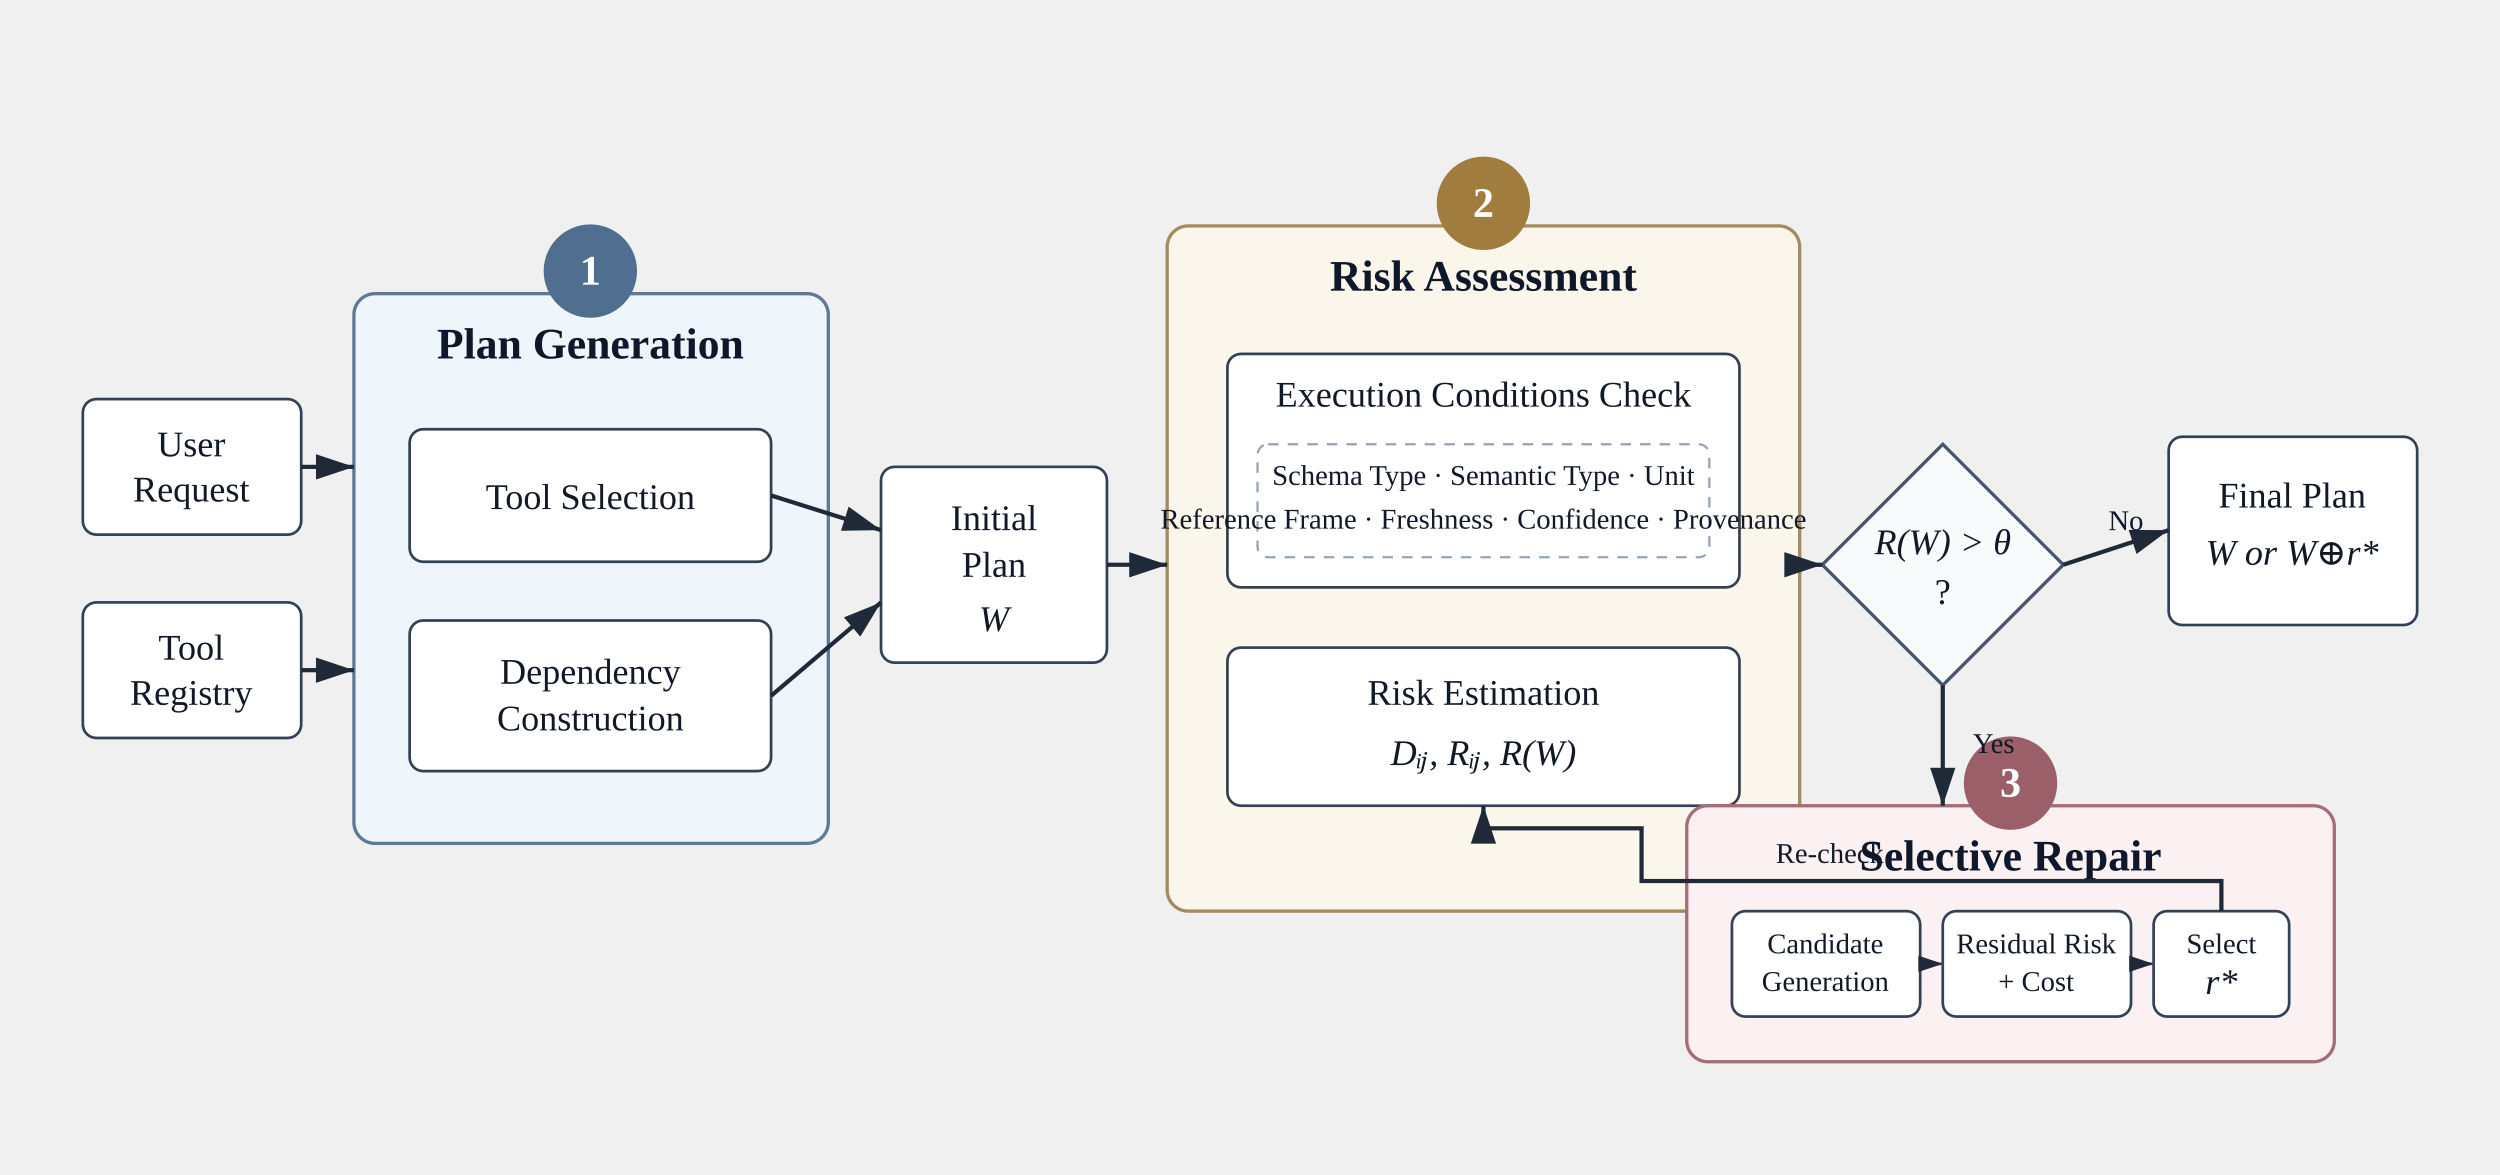
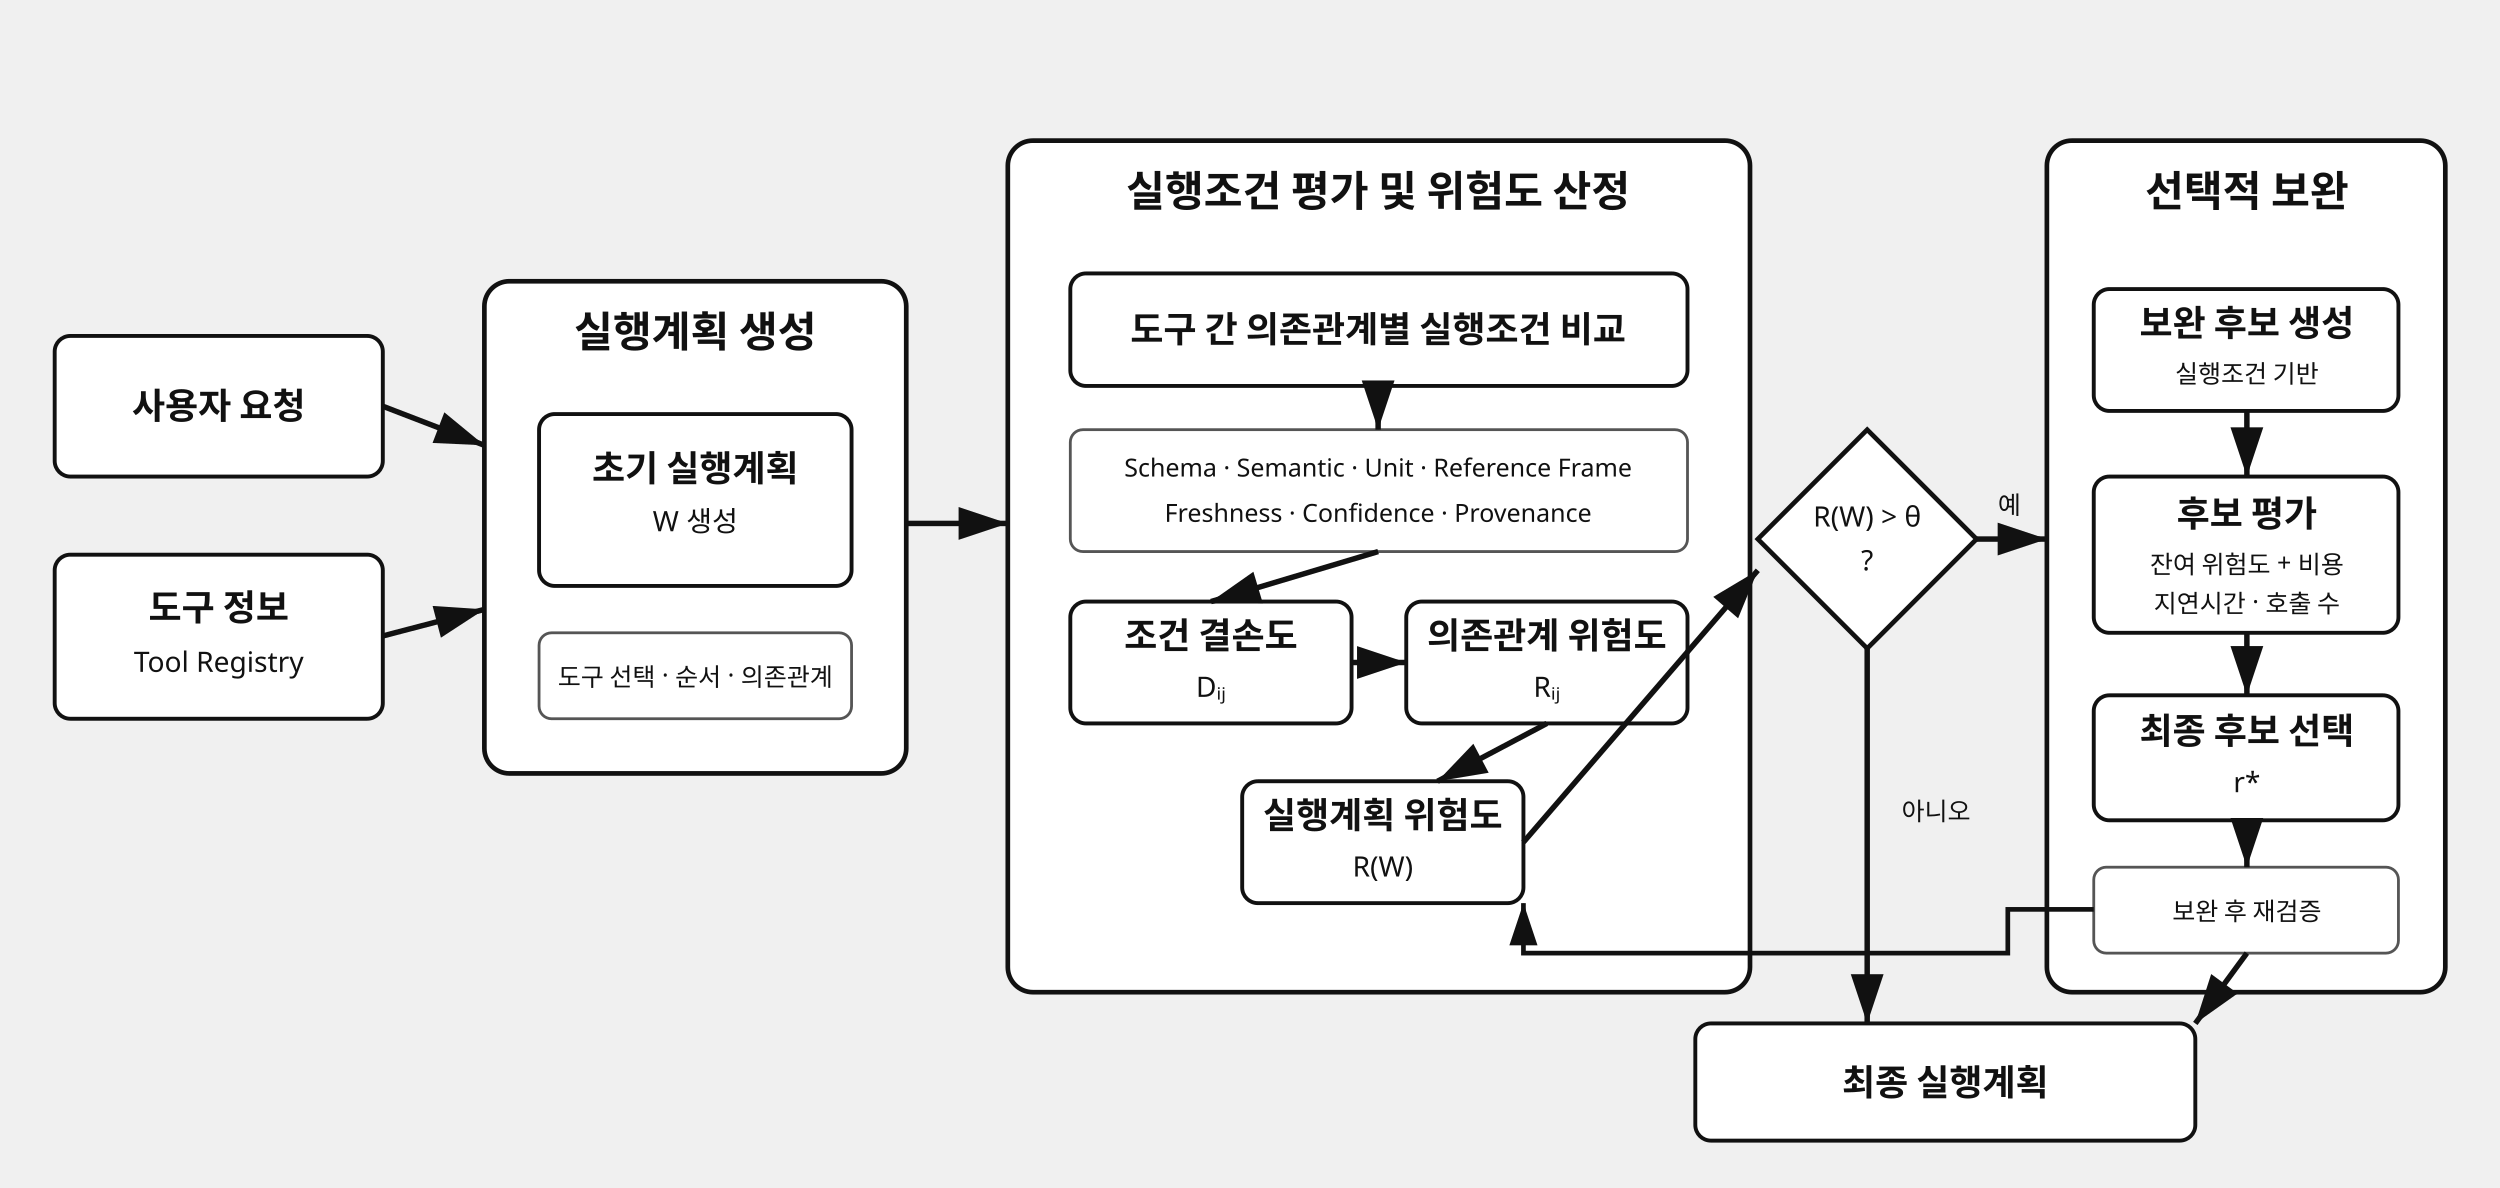
- <svg xmlns="http://www.w3.org/2000/svg" width="1660" height="780" viewBox="-30 -30 1660 780" preserveAspectRatio="xMidYMid meet" style="background:#ffffff;overflow:visible">
+ <svg xmlns="http://www.w3.org/2000/svg" width="1600" height="760" viewBox="0 0 1600 760">
  <defs>
    <marker id="arrow" markerWidth="10" markerHeight="10" refX="9" refY="3" orient="auto" markerUnits="strokeWidth">
-       <path d="M0,0 L0,6 L9,3 z" fill="#1f2937" />
+       <path d="M0,0 L0,6 L9,3 z" fill="#111" />
    </marker>
    <style>
-       .panel{stroke-width:2.2;rx:14;ry:14}
-       .box{fill:#ffffff;stroke:#334155;stroke-width:1.8;rx:9;ry:9}
-       .num{font:700 28px 'Times New Roman',serif;fill:#ffffff}
-       .head{font:700 29px 'Times New Roman',serif;fill:#0f172a}
-       .main{font:400 24px 'Times New Roman',serif;fill:#111827}
-       .small{font:400 19px 'Times New Roman',serif;fill:#111827}
-       .math{font:italic 24px 'Times New Roman',serif;fill:#111827}
-       .line{stroke:#1f2937;stroke-width:2.8;fill:none;marker-end:url(#arrow)}
-       .thin{stroke:#475569;stroke-width:1.8;fill:none;marker-end:url(#arrow)}
-       .dash{fill:#ffffff;stroke:#94a3b8;stroke-width:1.5;stroke-dasharray:7 6;rx:7;ry:7}
+       .group{fill:#fff;stroke:#111;stroke-width:3;rx:16;ry:16}
+       .box{fill:#fff;stroke:#111;stroke-width:2.5;rx:10;ry:10}
+       .subbox{fill:#fff;stroke:#555;stroke-width:1.8;rx:8;ry:8}
+       .head{font:700 27px 'Noto Sans KR','Malgun Gothic',sans-serif;fill:#111}
+       .main{font:700 23px 'Noto Sans KR','Malgun Gothic',sans-serif;fill:#111}
+       .sub{font:400 18px 'Noto Sans KR','Malgun Gothic',sans-serif;fill:#111}
+       .tiny{font:400 16px 'Noto Sans KR','Malgun Gothic',sans-serif;fill:#111}
+       .line{stroke:#111;stroke-width:3.5;fill:none;marker-end:url(#arrow)}
+       .loop{stroke:#111;stroke-width:3;fill:none;marker-end:url(#arrow)}
    </style>
  </defs>
-   <rect x="25" y="235" width="145" height="90" class="box" />
-   <text x="97" y="273" text-anchor="middle" class="main">User</text>
-   <text x="97" y="303" text-anchor="middle" class="main">Request</text>
-   <rect x="25" y="370" width="145" height="90" class="box" />
-   <text x="97" y="408" text-anchor="middle" class="main">Tool</text>
-   <text x="97" y="438" text-anchor="middle" class="main">Registry</text>
-   <rect x="205" y="165" width="315" height="365" class="panel" fill="#eef5fb" stroke="#5f7893" />
-   <circle cx="362" cy="150" r="31" fill="#506f90" />
-   <text x="362" y="159" text-anchor="middle" class="num">1</text>
-   <text x="362" y="208" text-anchor="middle" class="head">Plan Generation</text>
-   <rect x="242" y="255" width="240" height="88" class="box" />
-   <text x="362" y="308" text-anchor="middle" class="main">Tool Selection</text>
-   <rect x="242" y="382" width="240" height="100" class="box" />
-   <text x="362" y="424" text-anchor="middle" class="main">Dependency</text>
-   <text x="362" y="455" text-anchor="middle" class="main">Construction</text>
-   <rect x="555" y="280" width="150" height="130" class="box" />
-   <text x="630" y="322" text-anchor="middle" class="main">Initial</text>
-   <text x="630" y="353" text-anchor="middle" class="main">Plan</text>
-   <text x="630" y="389" text-anchor="middle" class="math">W</text>
-   <rect x="745" y="120" width="420" height="455" class="panel" fill="#fbf6ec" stroke="#a58a5d" />
-   <circle cx="955" cy="105" r="31" fill="#a17c3f" />
-   <text x="955" y="114" text-anchor="middle" class="num">2</text>
-   <text x="955" y="163" text-anchor="middle" class="head">Risk Assessment</text>
-   <rect x="785" y="205" width="340" height="155" class="box" />
-   <text x="955" y="240" text-anchor="middle" class="main">Execution Conditions Check</text>
-   <rect x="805" y="265" width="300" height="75" class="dash" />
-   <text x="955" y="292" text-anchor="middle" class="small">Schema Type · Semantic Type · Unit</text>
-   <text x="955" y="321" text-anchor="middle" class="small">Reference Frame · Freshness · Confidence · Provenance</text>
-   <rect x="785" y="400" width="340" height="105" class="box" />
-   <text x="955" y="438" text-anchor="middle" class="main">Risk Estimation</text>
-   <text x="955" y="478" text-anchor="middle" class="math">Dᵢⱼ, Rᵢⱼ, R(W)</text>
-   <polygon points="1260,265 1340,345 1260,425 1180,345" fill="#f8fafc" stroke="#475569" stroke-width="2.2" />
-   <text x="1260" y="338" text-anchor="middle" class="math">R(W) &gt; θ</text>
-   <text x="1260" y="371" text-anchor="middle" class="main">?</text>
-   <rect x="1090" y="505" width="430" height="170" class="panel" fill="#fbf0f2" stroke="#a66d78" />
-   <circle cx="1305" cy="490" r="31" fill="#9a5f69" />
-   <text x="1305" y="499" text-anchor="middle" class="num">3</text>
-   <text x="1305" y="548" text-anchor="middle" class="head">Selective Repair</text>
-   <rect x="1120" y="575" width="125" height="70" class="box" />
-   <text x="1182" y="603" text-anchor="middle" class="small">Candidate</text>
-   <text x="1182" y="628" text-anchor="middle" class="small">Generation</text>
-   <rect x="1260" y="575" width="125" height="70" class="box" />
-   <text x="1322" y="603" text-anchor="middle" class="small">Residual Risk</text>
-   <text x="1322" y="628" text-anchor="middle" class="small">+ Cost</text>
-   <rect x="1400" y="575" width="90" height="70" class="box" />
-   <text x="1445" y="603" text-anchor="middle" class="small">Select</text>
-   <text x="1445" y="630" text-anchor="middle" class="math">r*</text>
-   <rect x="1410" y="260" width="165" height="125" class="box" />
-   <text x="1492" y="307" text-anchor="middle" class="main">Final Plan</text>
-   <text x="1492" y="345" text-anchor="middle" class="math">W or W⊕r*</text>
-   <line x1="170" y1="280" x2="205" y2="280" class="line" />
-   <line x1="170" y1="415" x2="205" y2="415" class="line" />
-   <line x1="482" y1="299" x2="555" y2="322" class="line" />
-   <line x1="482" y1="432" x2="555" y2="370" class="line" />
-   <line x1="705" y1="345" x2="745" y2="345" class="line" />
-   <line x1="1165" y1="345" x2="1180" y2="345" class="line" />
-   <line x1="1340" y1="345" x2="1410" y2="322" class="line" />
-   <text x="1370" y="322" class="small">No</text>
-   <path d="M1260 425 L1260 505" class="line" />
-   <text x="1280" y="470" class="small">Yes</text>
-   <line x1="1245" y1="610" x2="1260" y2="610" class="thin" />
-   <line x1="1385" y1="610" x2="1400" y2="610" class="thin" />
-   <path d="M1445 575 L1445 555 L1060 555 L1060 520 L955 520 L955 505" class="line" />
-   <text x="1185" y="543" text-anchor="middle" class="small">Re-check</text>
+   <rect x="35" y="215" width="210" height="90" class="box" />
+   <text x="140" y="268" text-anchor="middle" class="main">사용자 요청</text>
+   <rect x="35" y="355" width="210" height="105" class="box" />
+   <text x="140" y="397" text-anchor="middle" class="main">도구 정보</text>
+   <text x="140" y="430" text-anchor="middle" class="sub">Tool Registry</text>
+   <rect x="310" y="180" width="270" height="315" class="group" />
+   <text x="445" y="222" text-anchor="middle" class="head">실행계획 생성</text>
+   <rect x="345" y="265" width="200" height="110" class="box" />
+   <text x="445" y="308" text-anchor="middle" class="main">초기 실행계획</text>
+   <text x="445" y="340" text-anchor="middle" class="sub">W 생성</text>
+   <rect x="345" y="405" width="200" height="55" class="subbox" />
+   <text x="445" y="439" text-anchor="middle" class="tiny">도구 선택 · 순서 · 의존관계</text>
+   <rect x="645" y="90" width="475" height="545" class="group" />
+   <text x="882" y="132" text-anchor="middle" class="head">실행조건 평가 및 위험도 산정</text>
+   <rect x="685" y="175" width="395" height="72" class="box" />
+   <text x="882" y="219" text-anchor="middle" class="main">도구 간 의존관계별 실행조건 비교</text>
+   <rect x="685" y="275" width="395" height="78" class="subbox" />
+   <text x="882" y="305" text-anchor="middle" class="tiny">Schema · Semantic · Unit · Reference Frame</text>
+   <text x="882" y="334" text-anchor="middle" class="tiny">Freshness · Confidence · Provenance</text>
+   <rect x="685" y="385" width="180" height="78" class="box" />
+   <text x="775" y="415" text-anchor="middle" class="main">조건 결손도</text>
+   <text x="775" y="446" text-anchor="middle" class="sub">Dᵢⱼ</text>
+   <rect x="900" y="385" width="180" height="78" class="box" />
+   <text x="990" y="415" text-anchor="middle" class="main">의존관계 위험도</text>
+   <text x="990" y="446" text-anchor="middle" class="sub">Rᵢⱼ</text>
+   <rect x="795" y="500" width="180" height="78" class="box" />
+   <text x="885" y="530" text-anchor="middle" class="main">실행계획 위험도</text>
+   <text x="885" y="561" text-anchor="middle" class="sub">R(W)</text>
+   <polygon points="1195,275 1265,345 1195,415 1125,345" fill="#fff" stroke="#111" stroke-width="3" />
+   <text x="1195" y="337" text-anchor="middle" class="sub">R(W) &gt; θ</text>
+   <text x="1195" y="365" text-anchor="middle" class="sub">?</text>
+   <rect x="1310" y="90" width="255" height="545" class="group" />
+   <text x="1438" y="132" text-anchor="middle" class="head">선택적 보완</text>
+   <rect x="1340" y="185" width="195" height="78" class="box" />
+   <text x="1438" y="215" text-anchor="middle" class="main">보완 후보 생성</text>
+   <text x="1438" y="245" text-anchor="middle" class="tiny">실행조건 기반</text>
+   <rect x="1340" y="305" width="195" height="100" class="box" />
+   <text x="1438" y="337" text-anchor="middle" class="main">후보 평가</text>
+   <text x="1438" y="367" text-anchor="middle" class="tiny">잔여 위험도 + 비용</text>
+   <text x="1438" y="392" text-anchor="middle" class="tiny">지연시간 · 호출 수</text>
+   <rect x="1340" y="445" width="195" height="80" class="box" />
+   <text x="1438" y="476" text-anchor="middle" class="main">최종 후보 선택</text>
+   <text x="1438" y="507" text-anchor="middle" class="sub">r*</text>
+   <rect x="1340" y="555" width="195" height="55" class="subbox" />
+   <text x="1438" y="589" text-anchor="middle" class="tiny">보완 후 재검증</text>
+   <rect x="1085" y="655" width="320" height="75" class="box" />
+   <text x="1245" y="701" text-anchor="middle" class="main">최종 실행계획</text>
+   <line x1="245" y1="260" x2="310" y2="285" class="line" />
+   <line x1="245" y1="407" x2="310" y2="390" class="line" />
+   <line x1="580" y1="335" x2="645" y2="335" class="line" />
+   <line x1="882" y1="247" x2="882" y2="275" class="line" />
+   <line x1="882" y1="353" x2="775" y2="385" class="line" />
+   <line x1="865" y1="424" x2="900" y2="424" class="line" />
+   <line x1="990" y1="463" x2="920" y2="500" class="line" />
+   <line x1="975" y1="539" x2="1125" y2="365" class="line" />
+   <line x1="1265" y1="345" x2="1310" y2="345" class="line" />
+   <text x="1286" y="329" text-anchor="middle" class="tiny">예</text>
+   <path d="M1195 415 L1195 655" class="line" />
+   <text x="1217" y="525" class="tiny">아니오</text>
+   <line x1="1438" y1="263" x2="1438" y2="305" class="line" />
+   <line x1="1438" y1="405" x2="1438" y2="445" class="line" />
+   <line x1="1438" y1="525" x2="1438" y2="555" class="line" />
+   <path d="M1340 582 L1285 582 L1285 610 L975 610 L975 578" class="loop" />
+   <line x1="1438" y1="610" x2="1405" y2="655" class="line" />
</svg>
